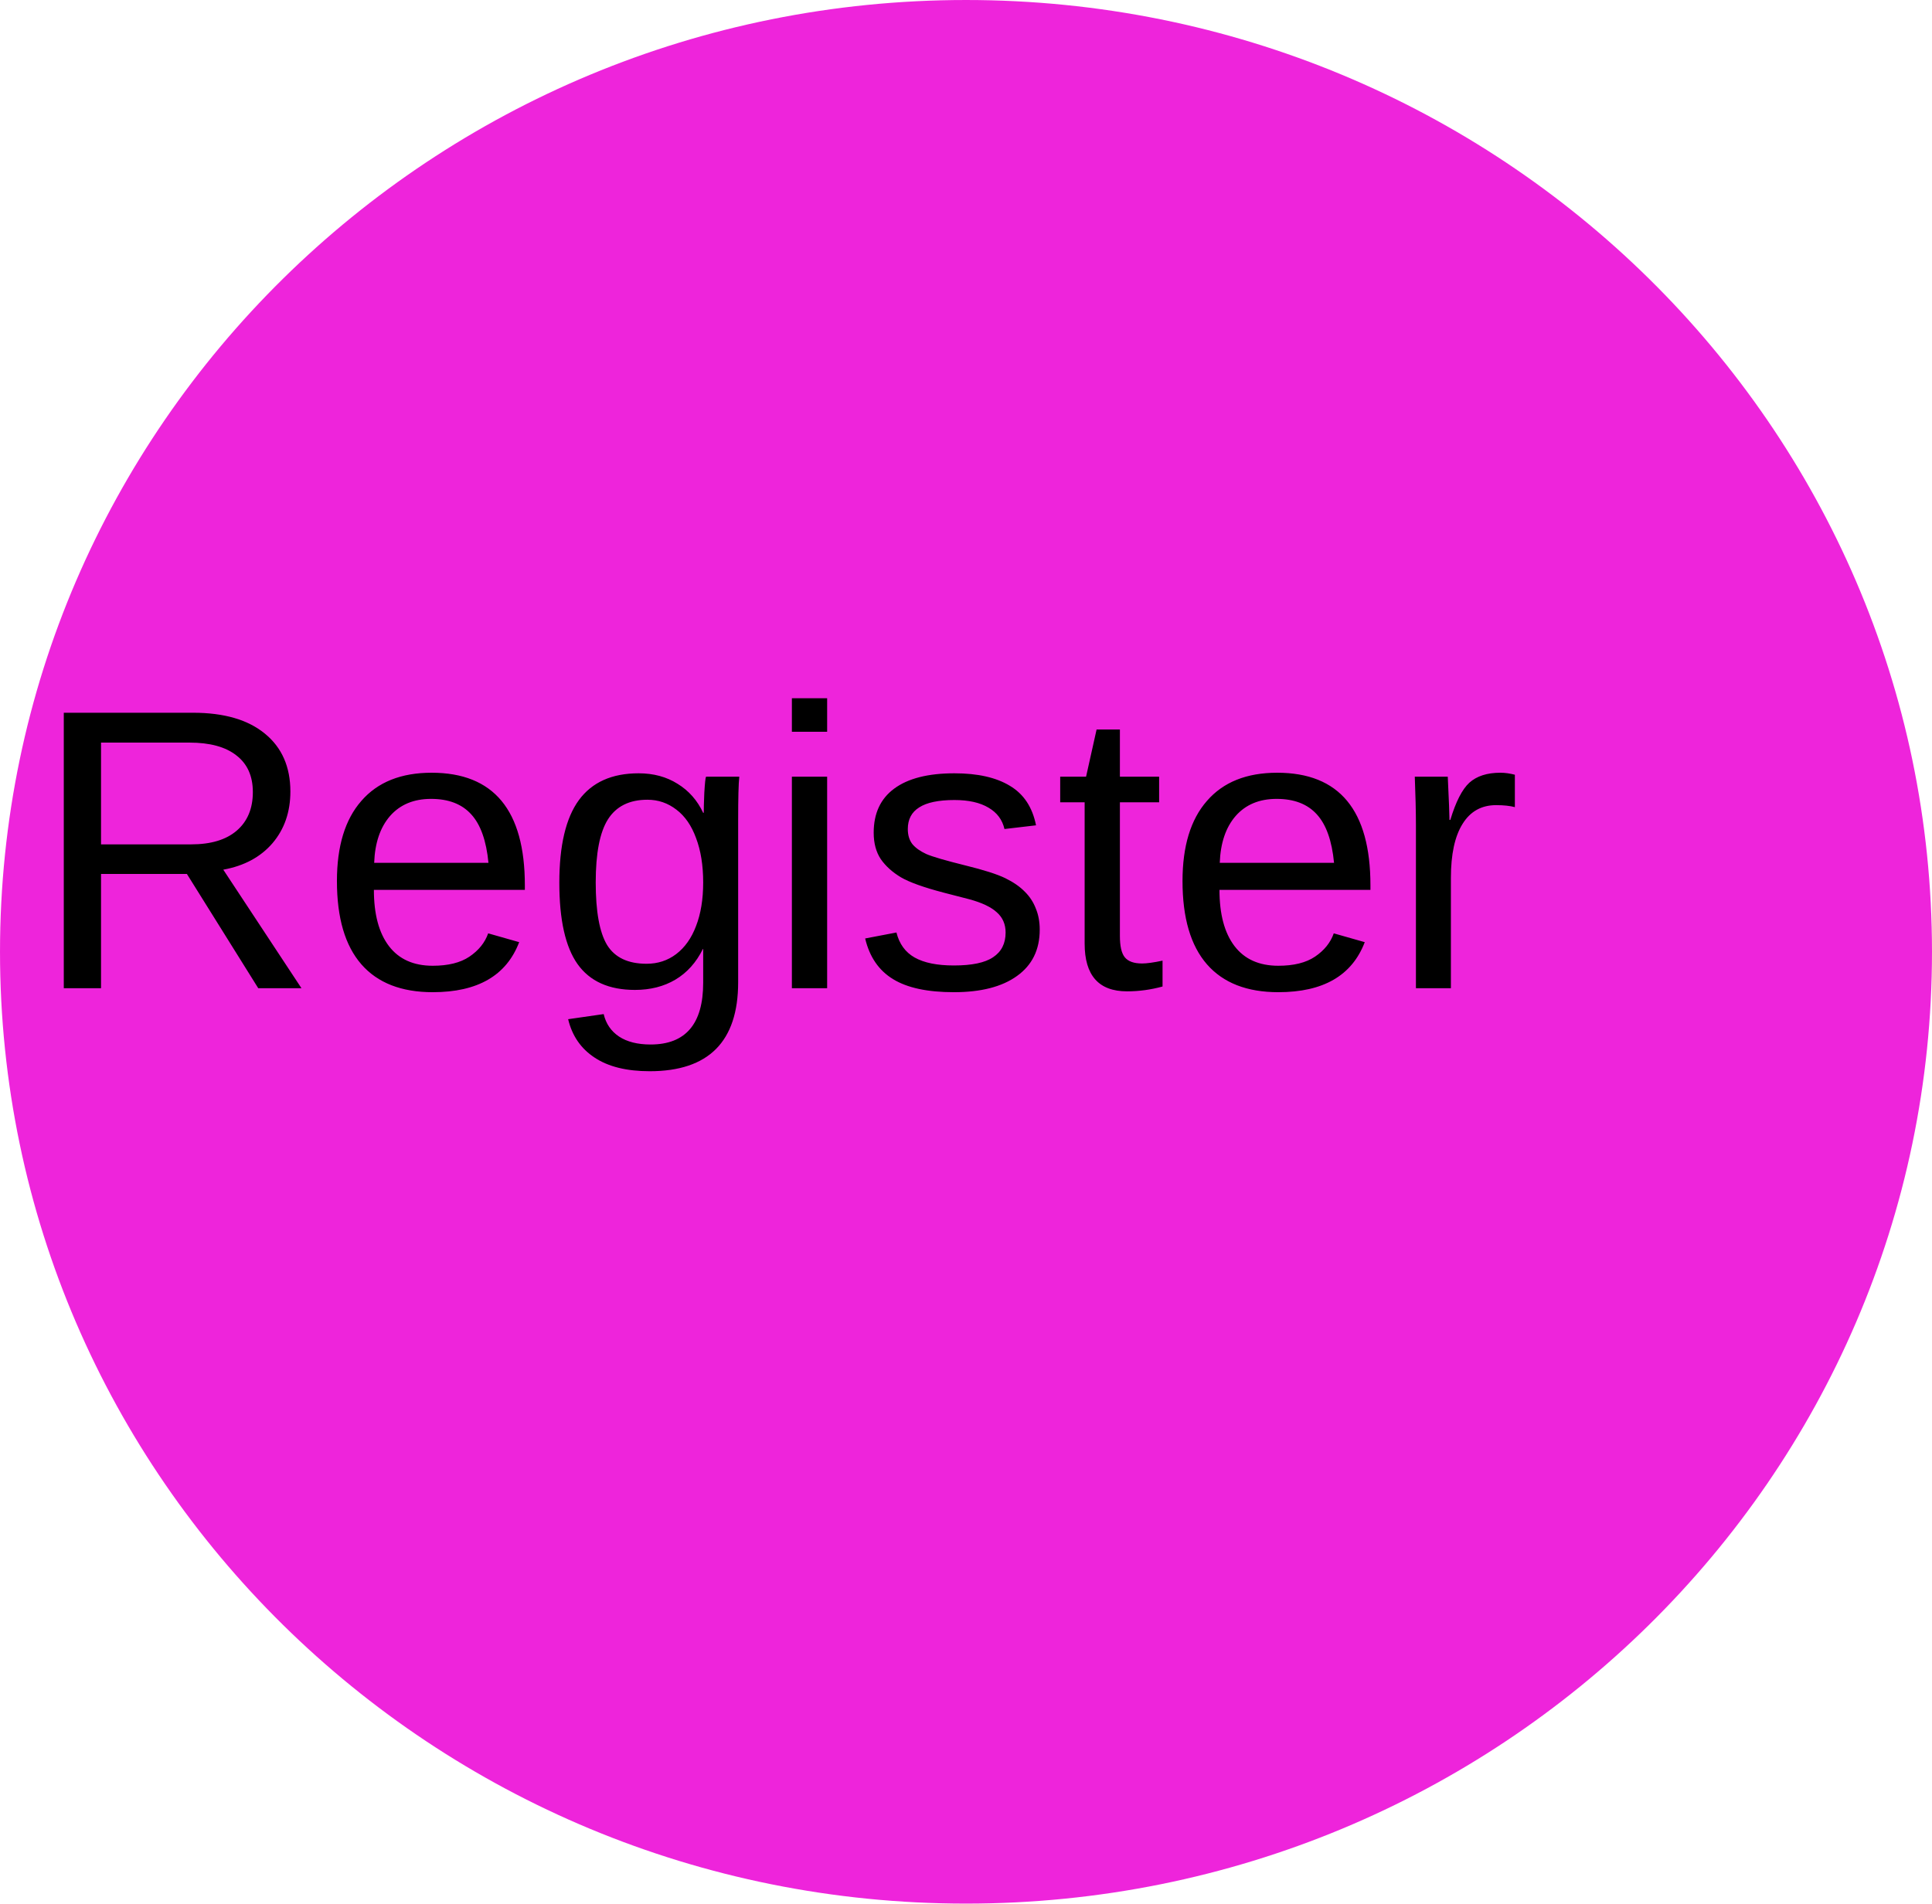
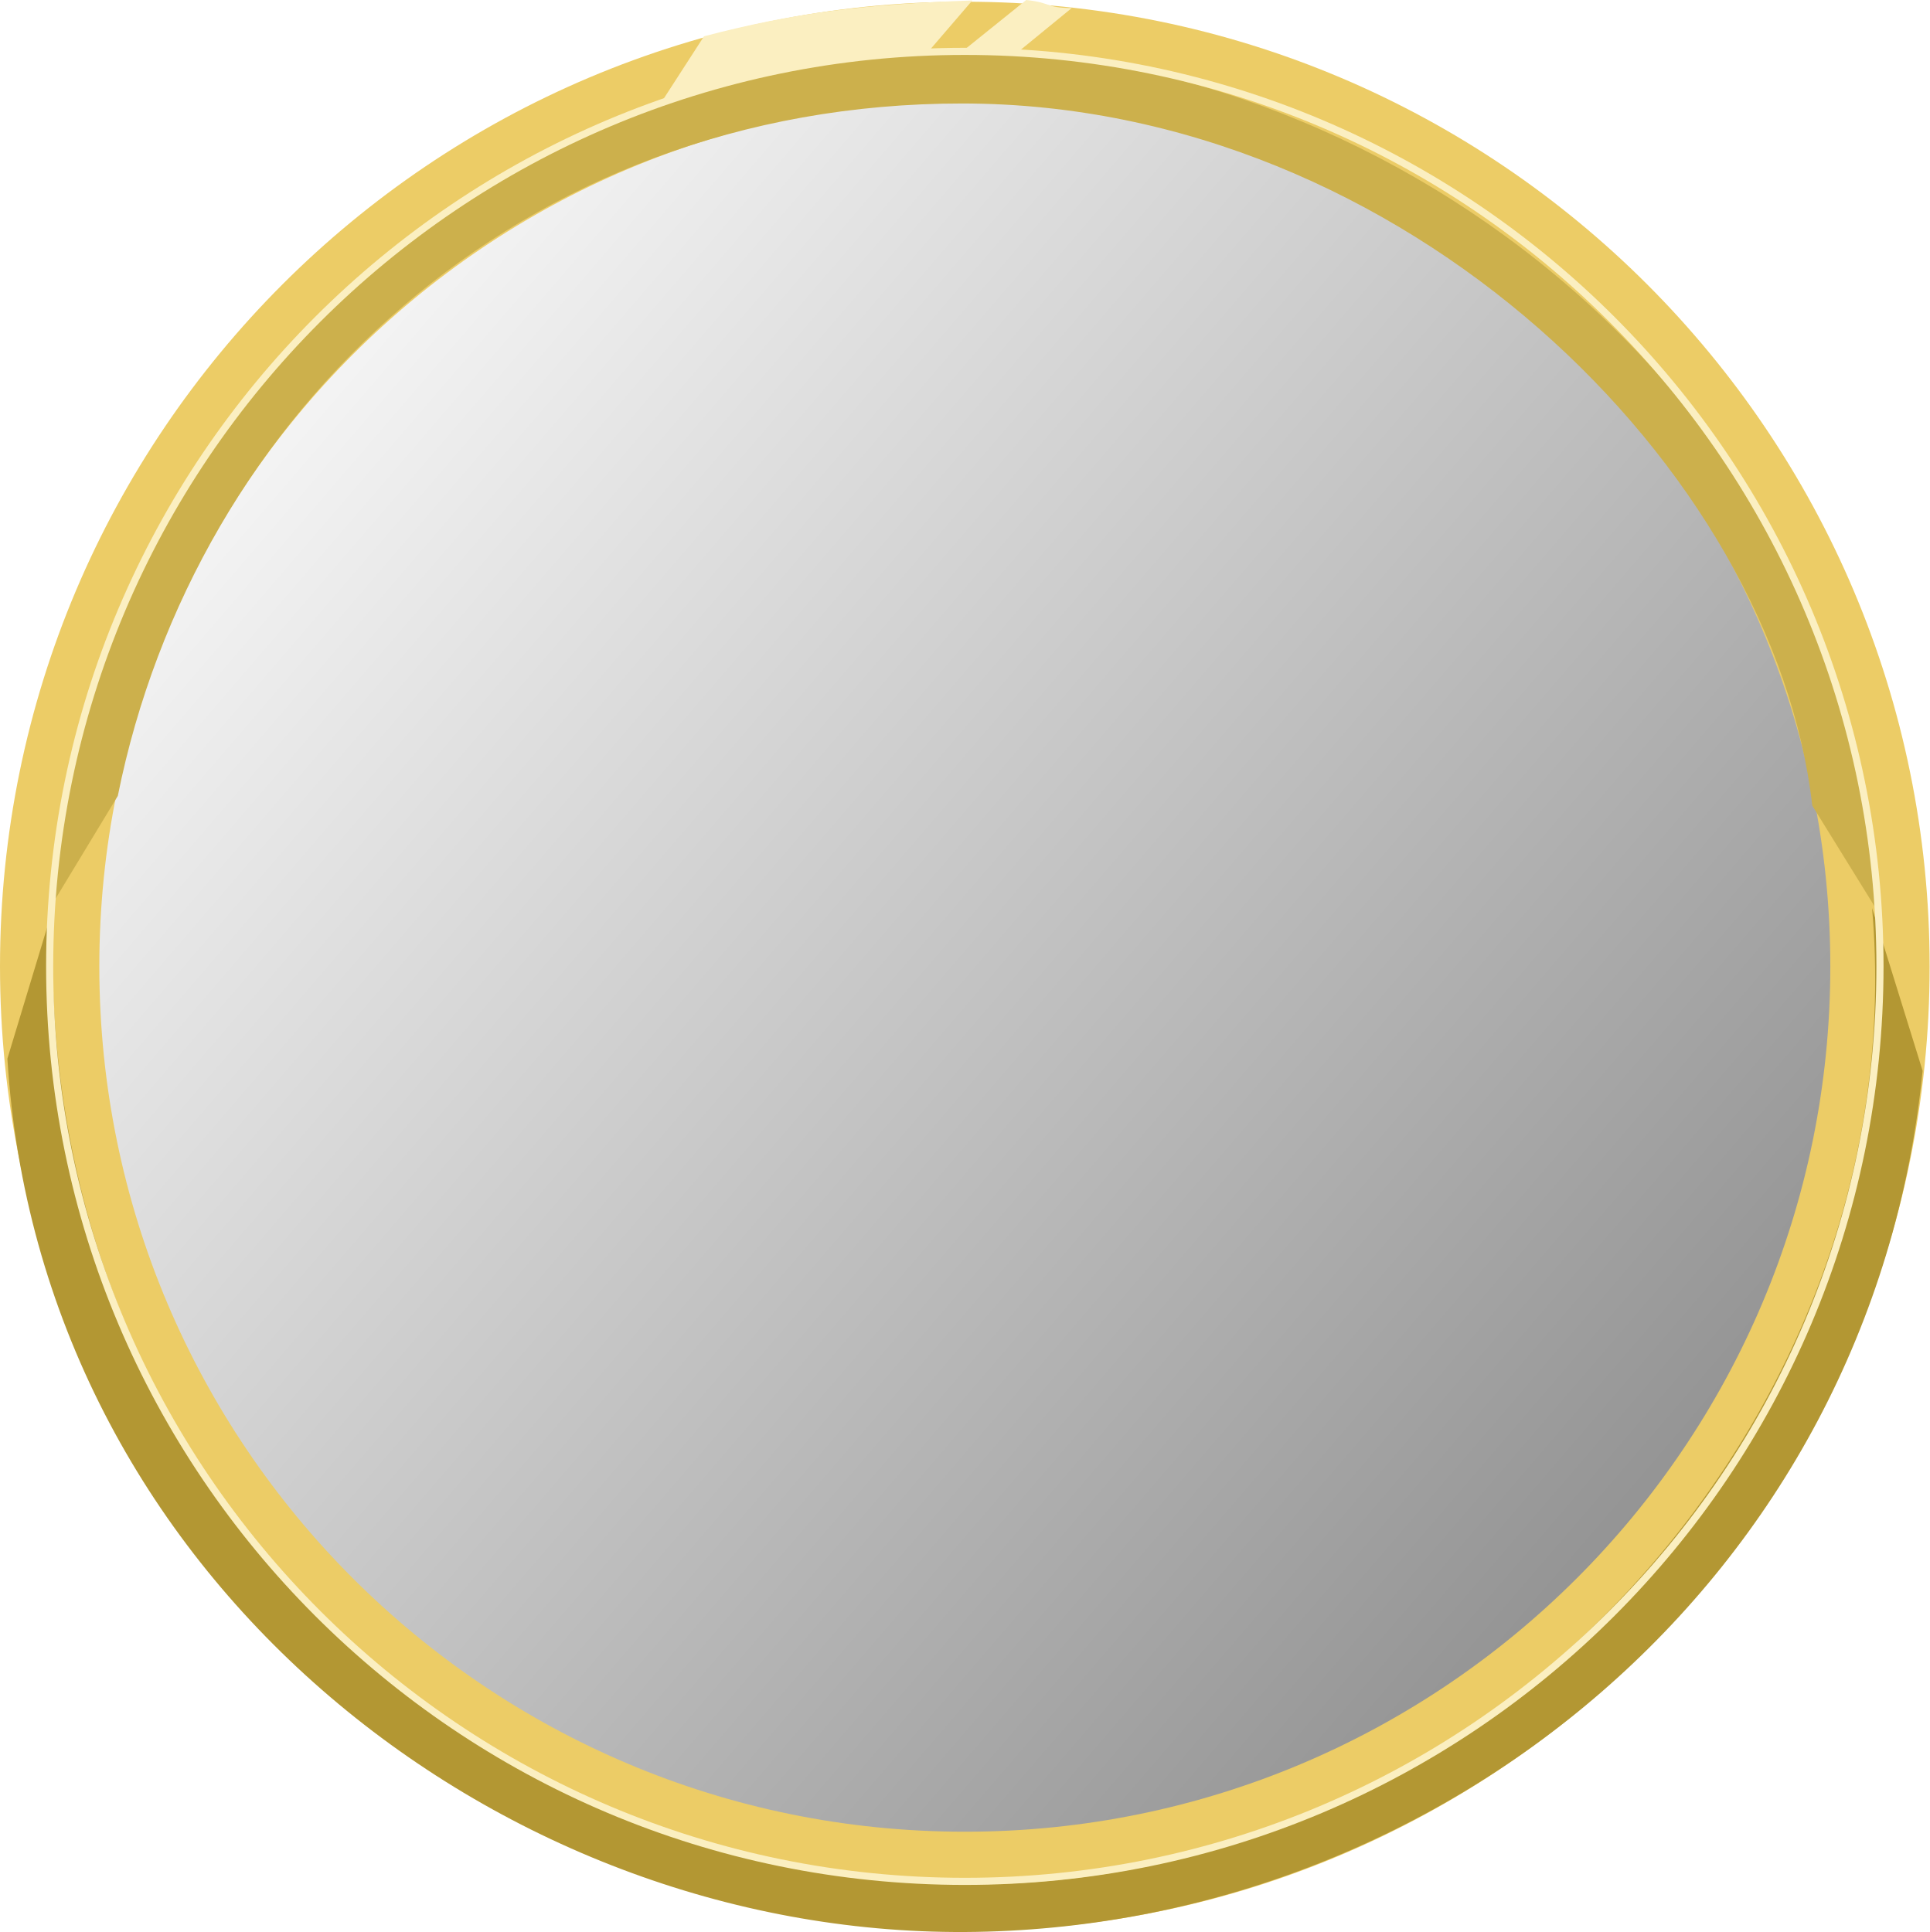
- <svg xmlns="http://www.w3.org/2000/svg" width="106.181" height="104.63" viewBox="0 0 106.181 104.63" version="1.1" id="svg1">
-   <defs id="defs1" />
-   <g id="g9" style="display:inline" transform="translate(-6.486488,-8.011753)">
-     <ellipse style="fill:#ee24db;fill-opacity:1;stroke:none;stroke-width:2.891;stroke-dasharray:8.674, 2.891;stroke-dashoffset:9.831" id="ellipse8" cx="59.577" cy="60.327" rx="53.09" ry="52.315" />
-     <text xml:space="preserve" style="font-size:22px;writing-mode:lr-tb;direction:ltr;fill:#000000;fill-opacity:1;stroke:none;stroke-width:2.891;stroke-dasharray:8.674, 2.891;stroke-dashoffset:9.831" x="8.179" y="62.327" id="text9">
-       <tspan id="tspan9" x="8.179" y="62.327" style="font-style:normal;font-variant:normal;font-weight:normal;font-stretch:normal;font-size:22px;font-family:Arial;-inkscape-font-specification:Arial;fill:#000000;fill-opacity:1;stroke:none">Register</tspan>
-     </text>
+ <svg xmlns="http://www.w3.org/2000/svg" xmlns:xlink="http://www.w3.org/1999/xlink" width="103.806" height="103.951" viewBox="0 0 103.806 103.951" version="1.1" id="svg1">
+   <defs id="defs1">
+     <linearGradient id="linearGradient270">
+       <stop style="stop-color:#838383;stop-opacity:1;" offset="0" id="stop269" />
+       <stop style="stop-color:#ffffff;stop-opacity:1;" offset="1" id="stop270" />
+     </linearGradient>
+     <linearGradient xlink:href="#linearGradient270" id="linearGradient69" gradientUnits="userSpaceOnUse" x1="128.523" y1="117.033" x2="32.34" y2="34.348" />
+   </defs>
+   <g id="g9" style="display:inline" transform="translate(-7.401394,-17.34394)">
+     <g id="g457" style="display:inline" transform="matrix(0.95666,0,0,0.95666,2.570253,3.093672)">
+       <circle style="fill:url(#linearGradient69);fill-opacity:1;stroke:#eccc66;stroke-width:5.585;stroke-dashoffset:9.831;stroke-opacity:1" id="circle453" cx="74.448" cy="78.022" r="51.462" transform="translate(-15.14317,-8.775348)" />
+       <g id="g454">
+         <path style="fill:#b39733;fill-opacity:1;stroke:none;stroke-width:5.969;stroke-dashoffset:9.831;stroke-opacity:1" d="m 59.089,120.875 c 29.72,0.366 53.69,-26.554 51.234,-54.909 l 2.842,9.155 C 110.302,103.872 85.8,123.406 59.332,123.556 32.864,123.706 7.248,103.429 5.465,74.44 L 8.064,65.854 C 6.682,96.275 29.37,120.509 59.089,120.875 Z" id="path453" />
+         <path style="fill:#ccb04c;fill-opacity:1;stroke:none;stroke-width:5.428;stroke-dashoffset:9.831;stroke-opacity:1" d="m 59.178,20.716 c 24.874,0.016 45.622,20.575 47.782,39.489 l 3.562,5.76 C 109.651,37.617 83.162,17.728 59.088,17.745 35.015,17.762 9.329,36.756 8.044,65.655 L 11.675,59.659 C 15.999,38.14 34.305,20.7 59.178,20.716 Z" id="path454" />
+       </g>
+       <g id="g456">
+         <circle style="fill:none;fill-opacity:1;stroke:#fbefc1;stroke-width:0.4;stroke-dasharray:none;stroke-dashoffset:9.831;stroke-opacity:1" id="circle454" cx="74.448" cy="78.022" r="51.462" transform="translate(-15.14317,-8.775348)" />
+         <path style="fill:#fbefc1;fill-opacity:1;stroke:none;stroke-width:0.4;stroke-dasharray:none;stroke-dashoffset:9.831;stroke-opacity:1" d="m 44.639,16.936 -2.52,3.901 c 5.315,-1.98 9.996,-2.674 14.991,-2.871 l 2.616,-3.044 c -6.127,0.213 -10.05,0.697 -15.087,2.015 z" id="path455" />
+         <path style="fill:#fbefc1;fill-opacity:1;stroke:none;stroke-width:0.4;stroke-dasharray:none;stroke-dashoffset:9.831;stroke-opacity:1" d="m 62.757,14.896 -3.618,2.912 c 5.668,-0.21 2.063,0.115 2.977,0.159 l 3.197,-2.616 c -1.507,-0.02 -1.129,-0.306 -2.556,-0.455 z" id="path456" />
+       </g>
+     </g>
  </g>
</svg>
